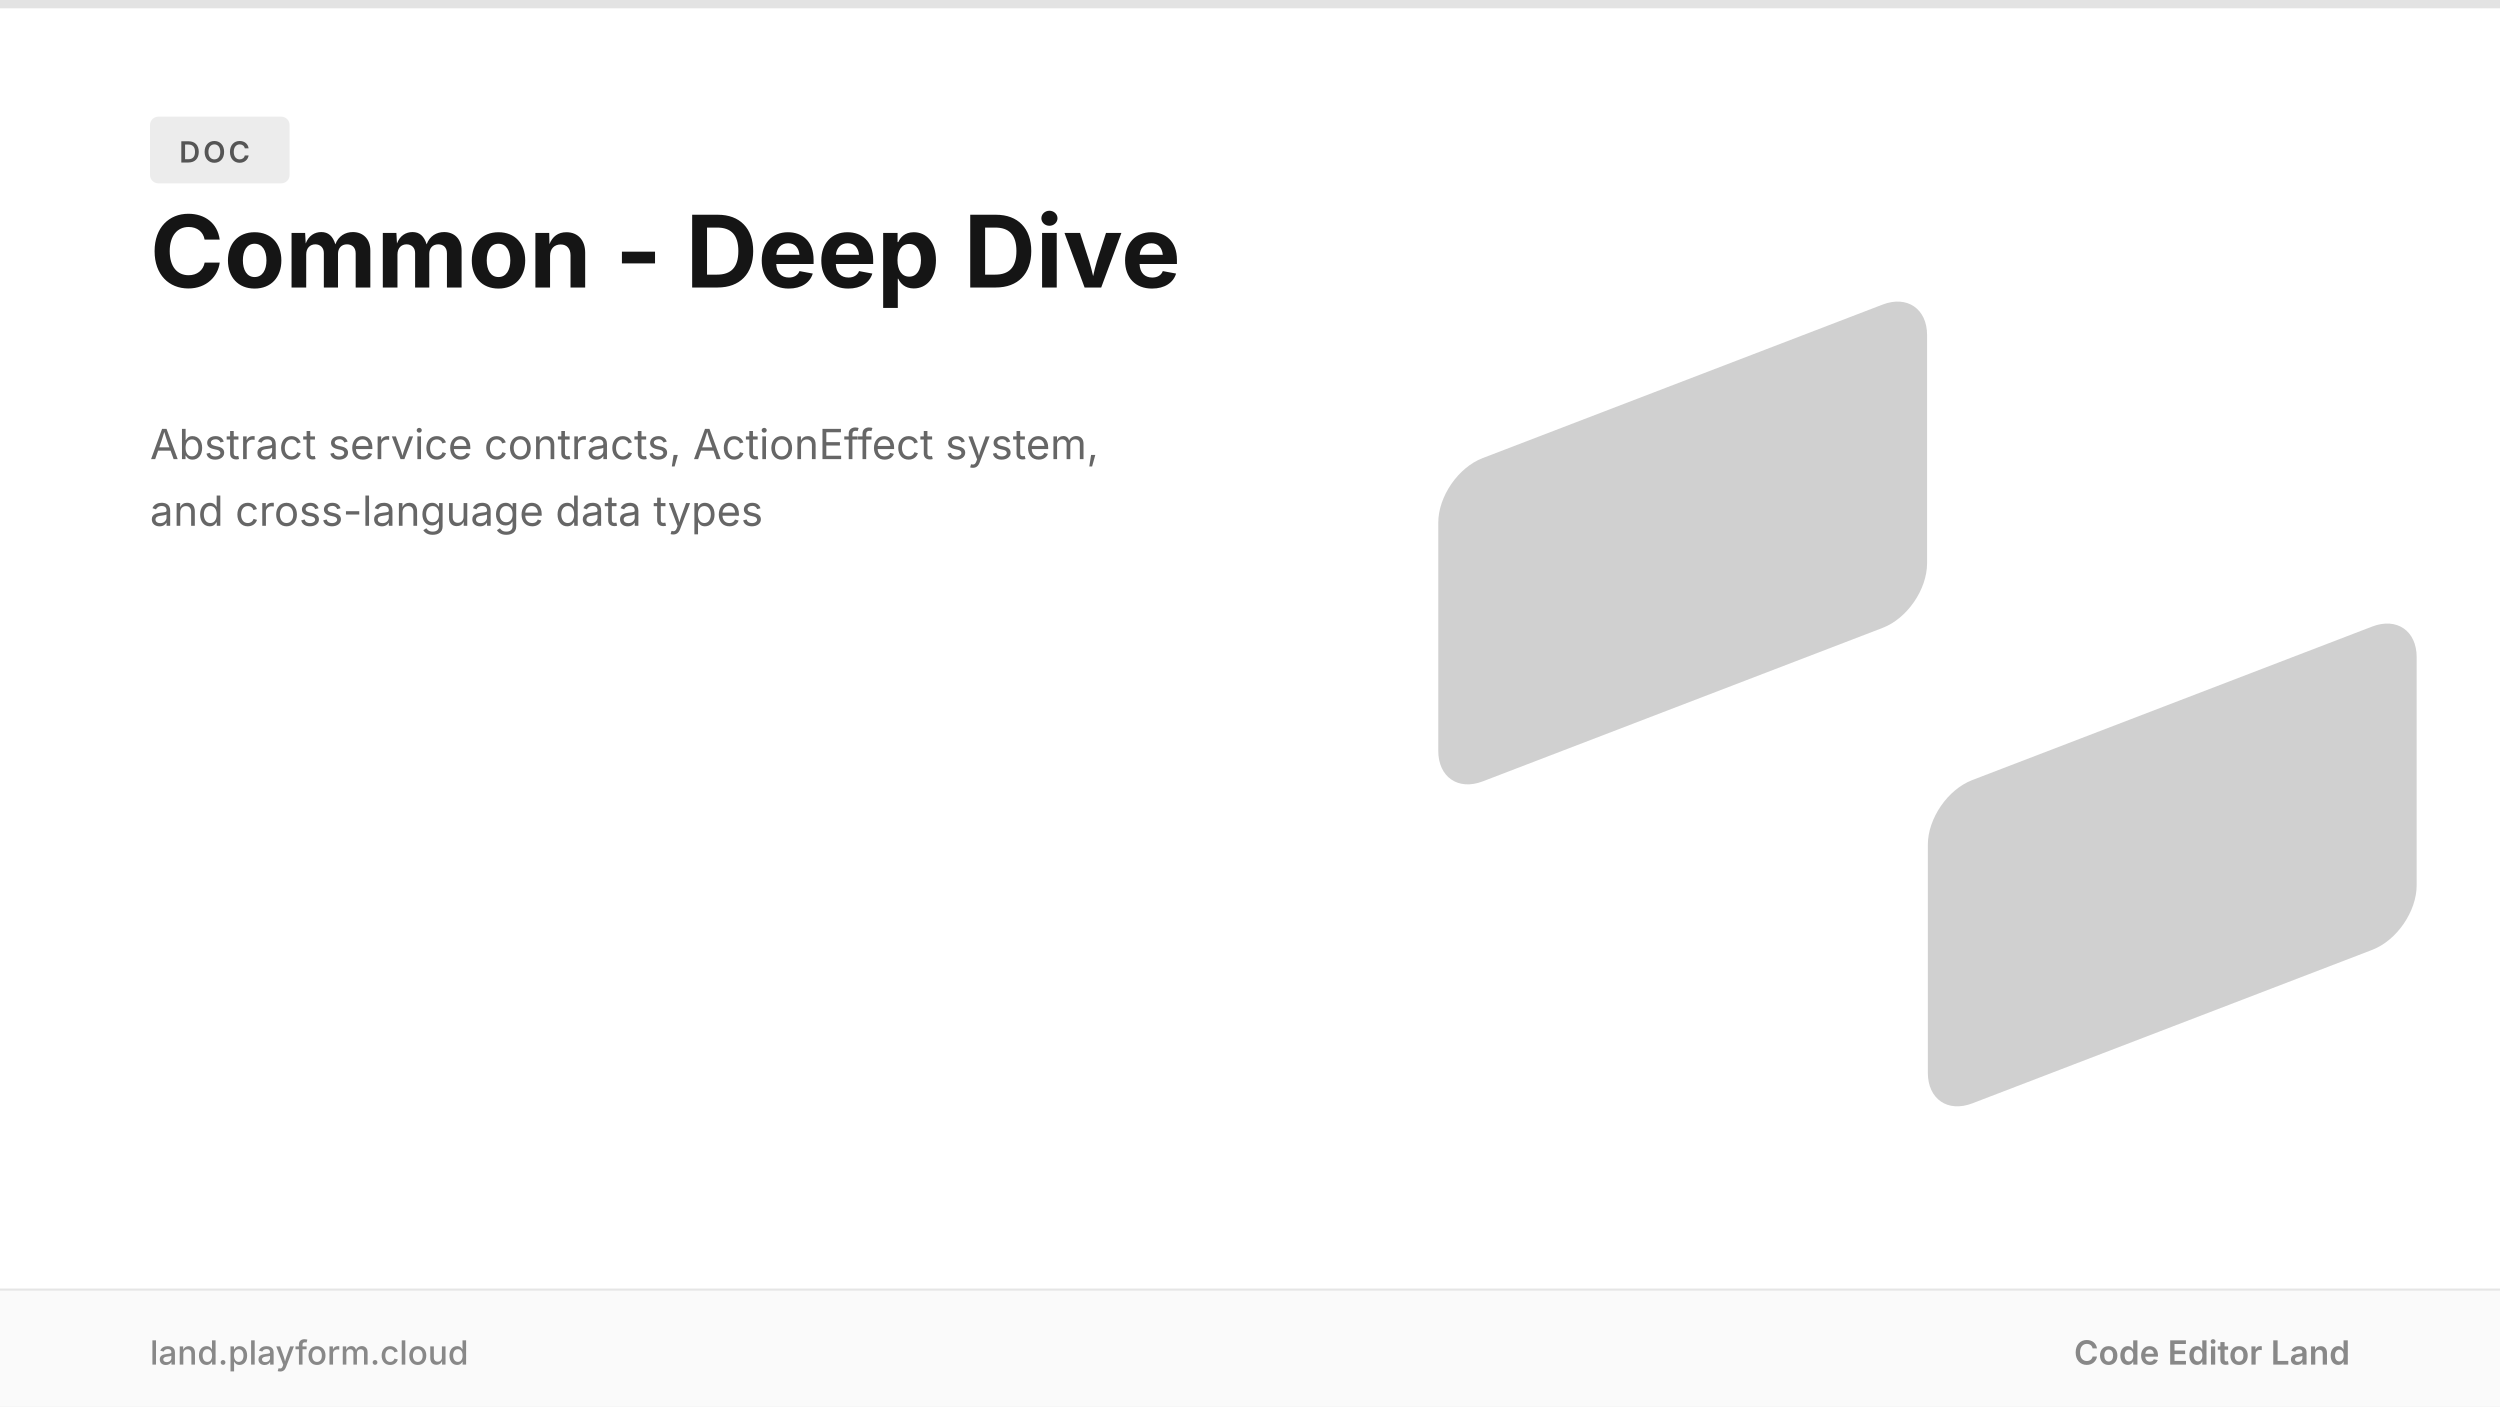
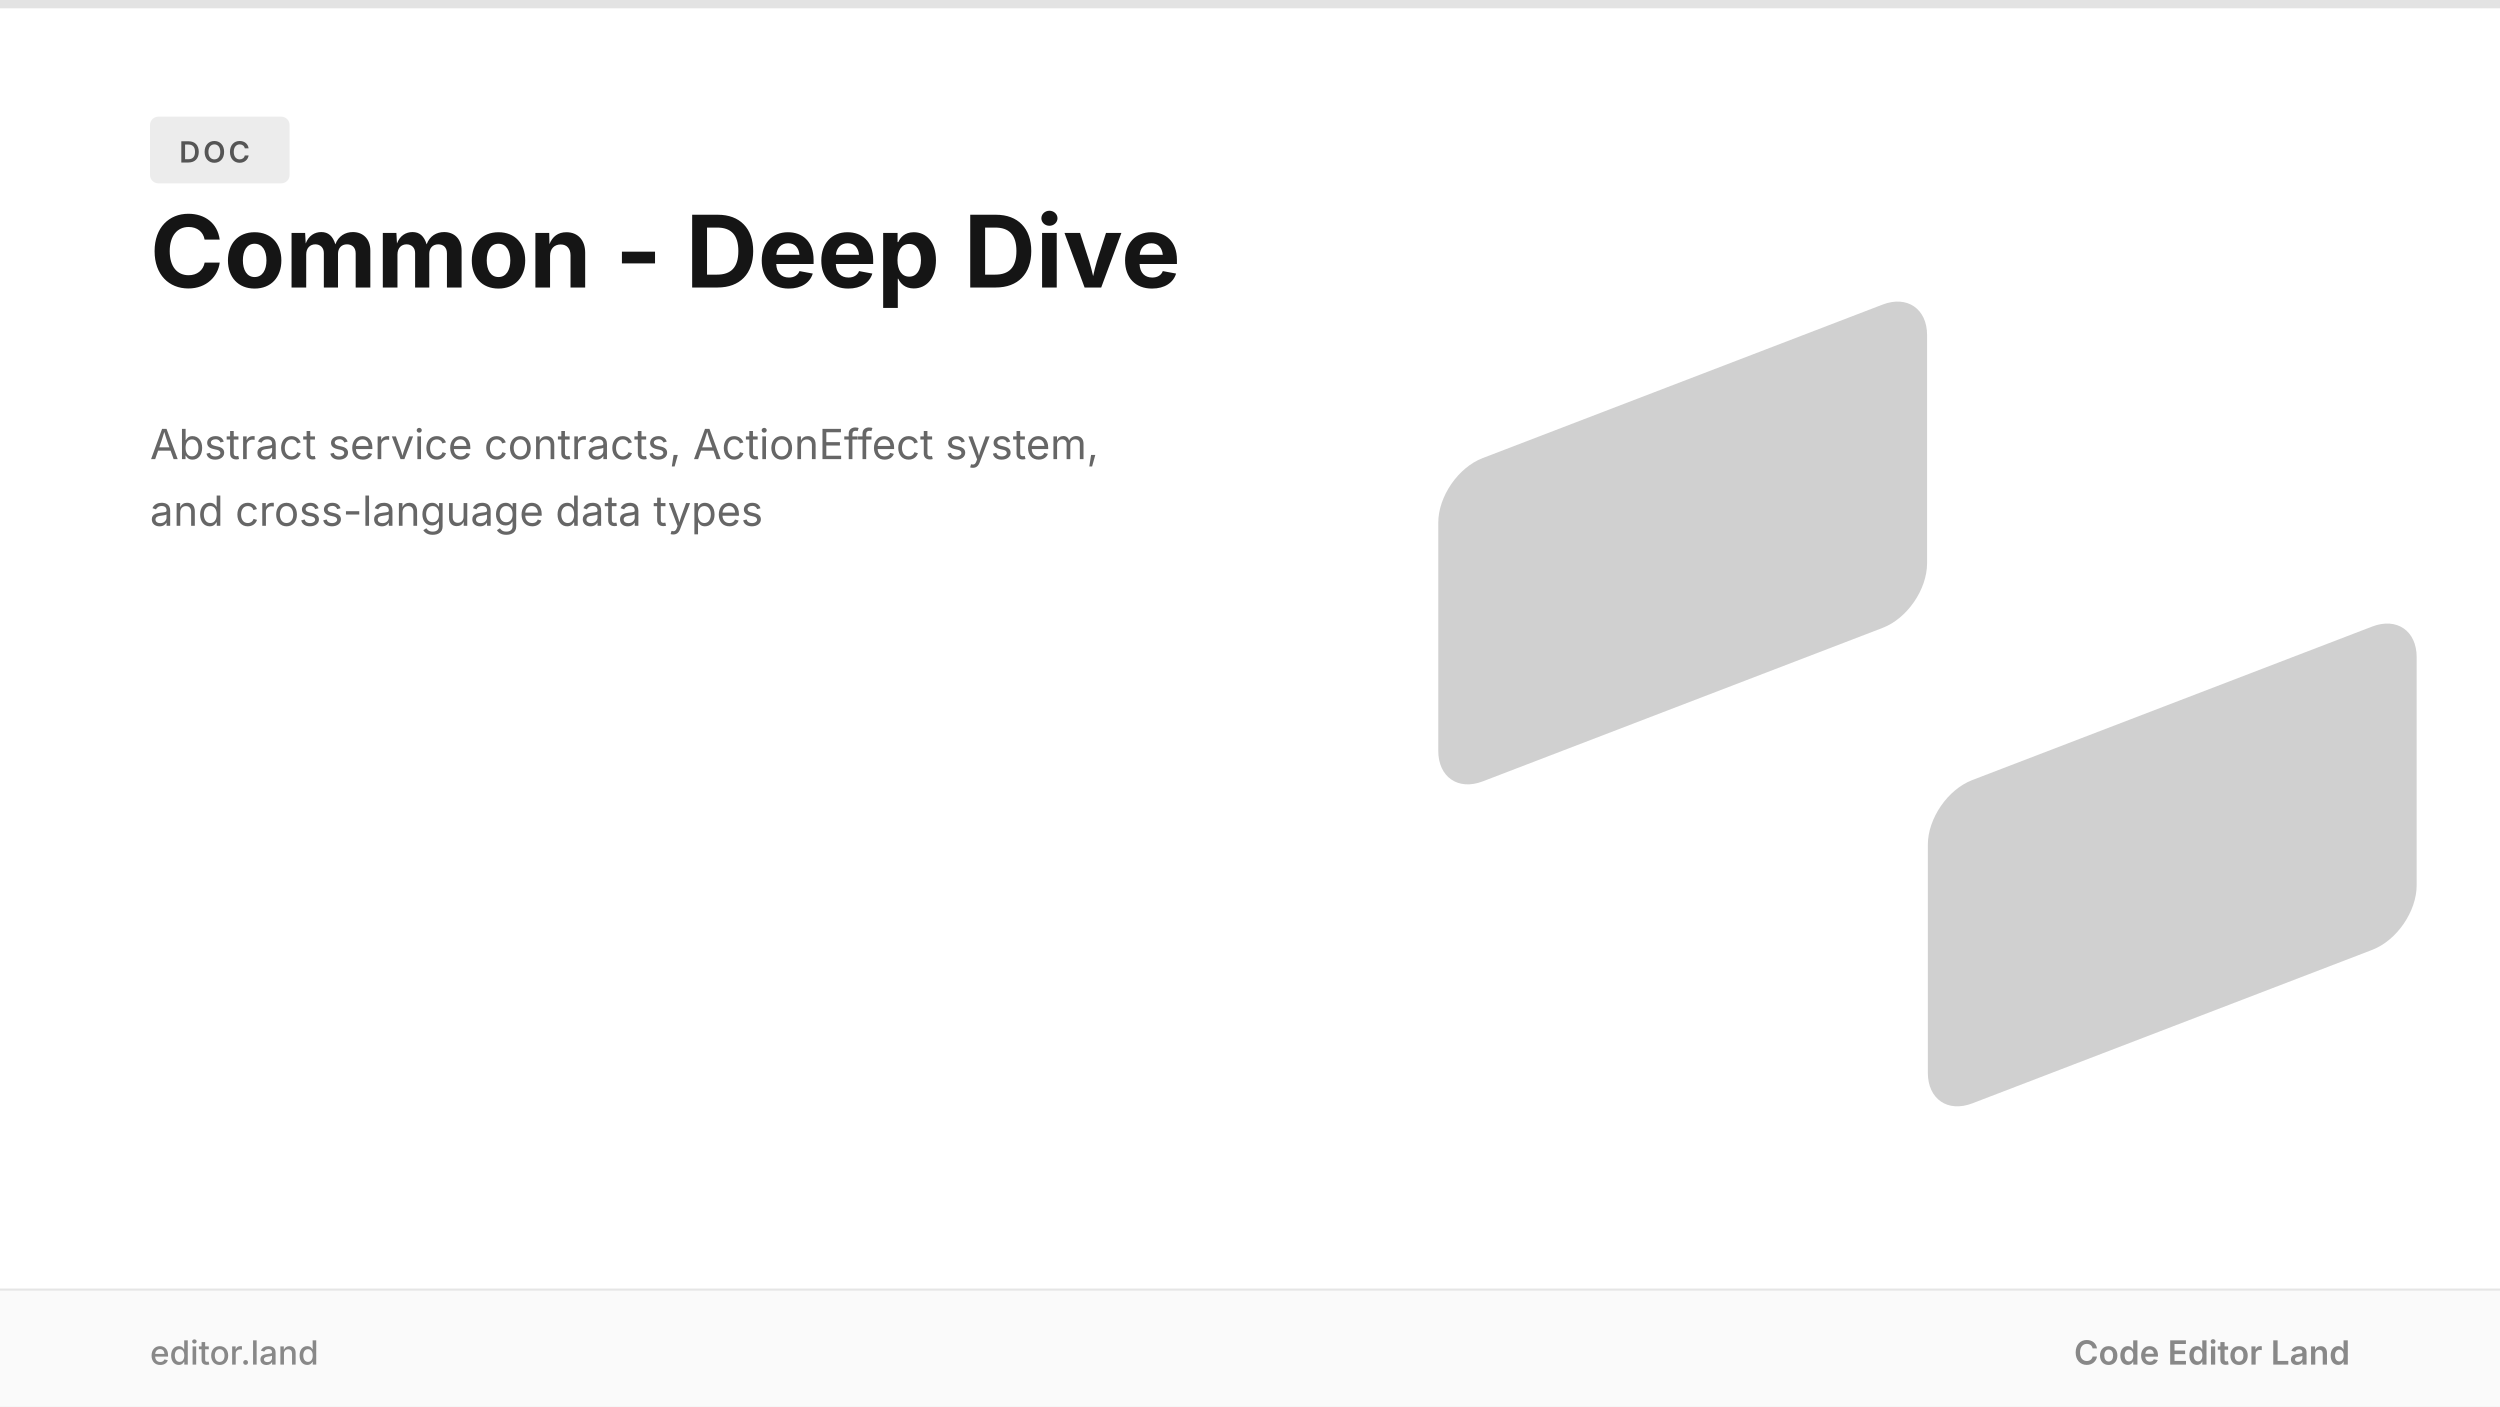
<svg xmlns="http://www.w3.org/2000/svg" width="1200" height="675" viewBox="0 0 1200 675">
  <path fill="#fff" d="M0 0h1200v675H0z" />
  <path fill="#151515" fill-opacity=".12" d="M0 0h1200v4H0z" />
  <rect width="1005.28" height="620.771" fill="#151515" fill-opacity=".2" rx="91.389" transform="matrix(-.2334 .08959 0 .25 925 138)" />
  <rect width="1005.28" height="620.771" fill="#151515" fill-opacity=".2" rx="91.389" transform="matrix(-.2334 .08959 0 .25 1160 292.55)" />
  <rect width="67" height="32" x="72" y="56" fill="#151515" fill-opacity=".08" rx="4" />
  <text x="86" y="78" fill="#555" font-family="system-ui, -apple-system, 'Segoe UI', sans-serif" font-size="14" font-weight="600" letter-spacing=".1em">DOC</text>
  <text x="72" y="138" fill="#151515" font-family="system-ui, -apple-system, 'Segoe UI', sans-serif" font-size="48" font-weight="700">Common - Deep Dive</text>
  <text x="72" y="220.4" fill="#666" font-family="system-ui, -apple-system, 'Segoe UI', sans-serif" font-size="20" font-weight="400">Abstract service contracts, ActionEffect system,</text>
  <text x="72" y="252.4" fill="#666" font-family="system-ui, -apple-system, 'Segoe UI', sans-serif" font-size="20" font-weight="400">and cross-language data types</text>
  <path fill="#fafafa" d="M0 619h1200v56H0z" />
  <path stroke="#e5e5e5" d="M0 619h1200" />
-   <text x="72" y="655" fill="#888" font-family="system-ui, -apple-system, 'Segoe UI', sans-serif" font-size="16" font-weight="500">land.playform.cloud</text>
+   <text x="72" y="655" fill="#888" font-family="system-ui, -apple-system, 'Segoe UI', sans-serif" font-size="16" font-weight="500">editor.land</text>
  <text x="1128" y="655" fill="#888" font-family="system-ui, -apple-system, 'Segoe UI', sans-serif" font-size="16" font-weight="600" text-anchor="end">Code Editor Land</text>
</svg>
